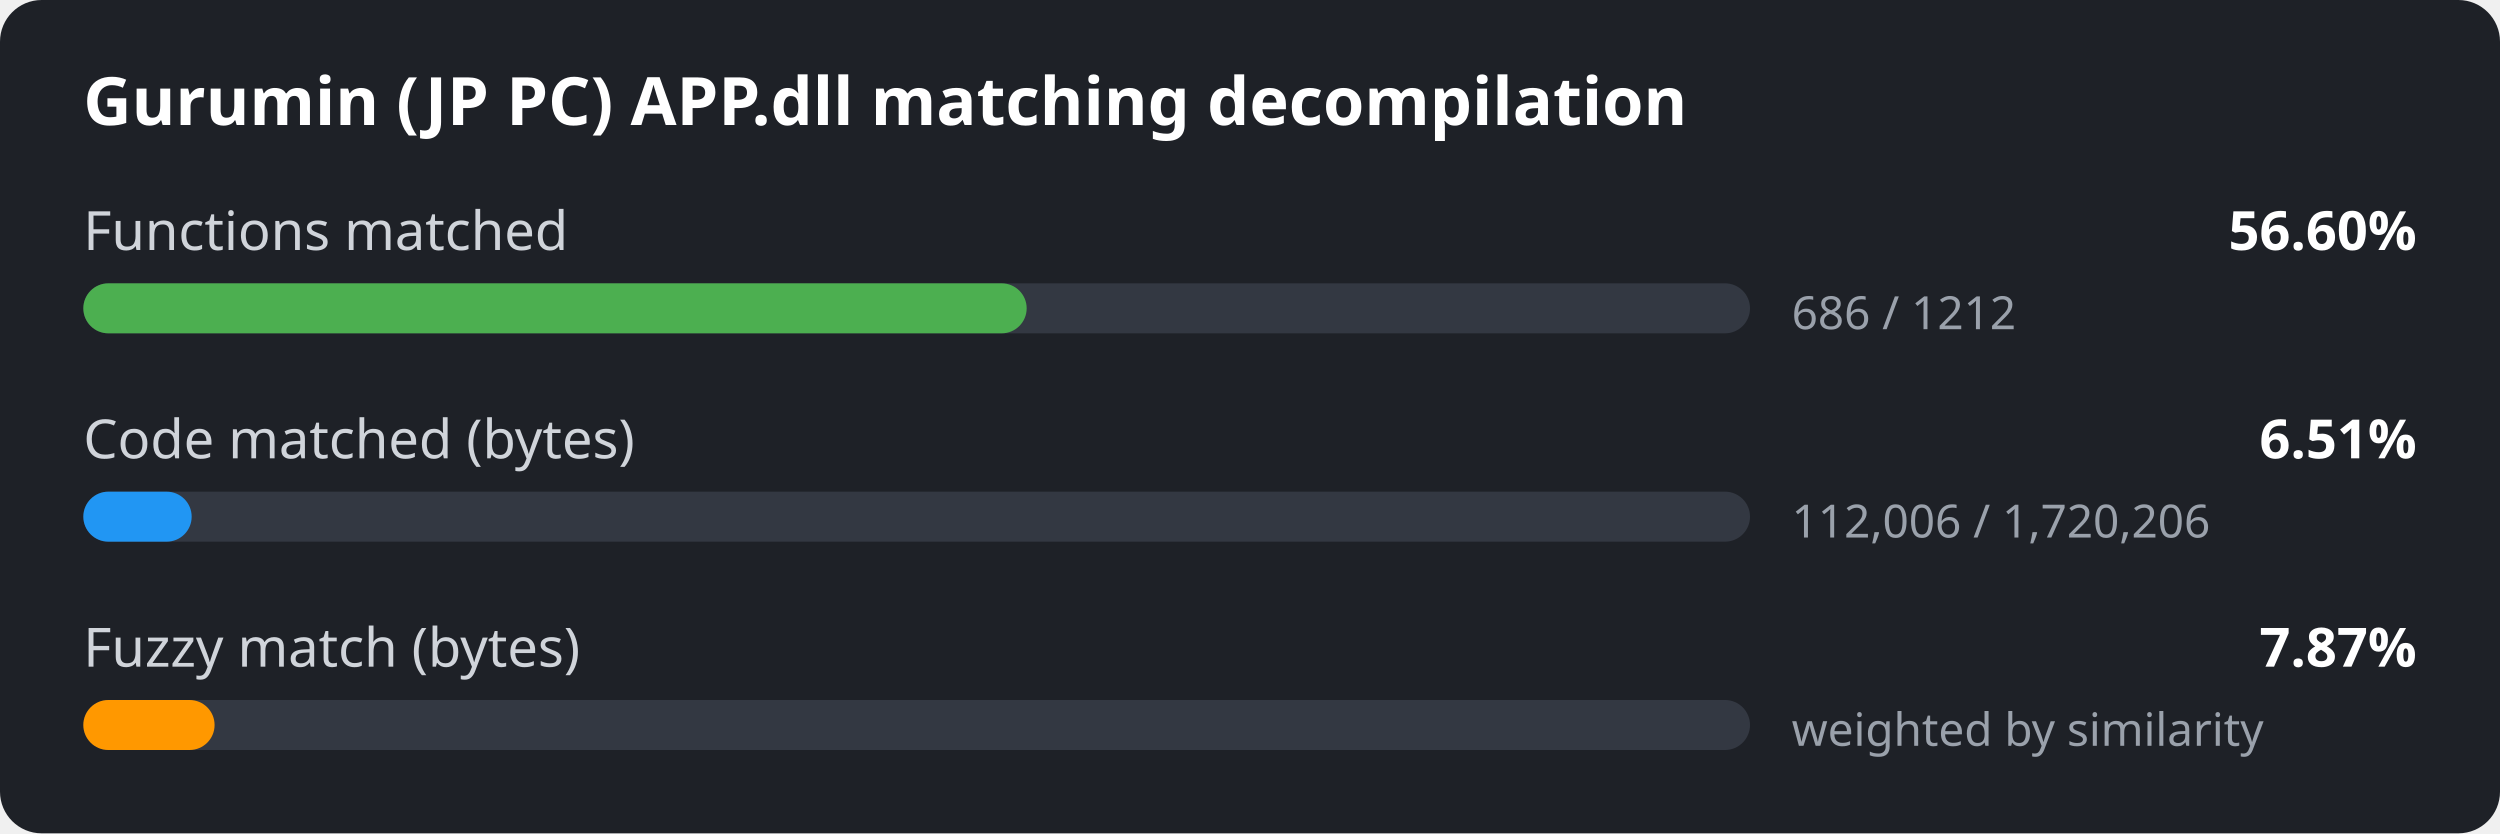
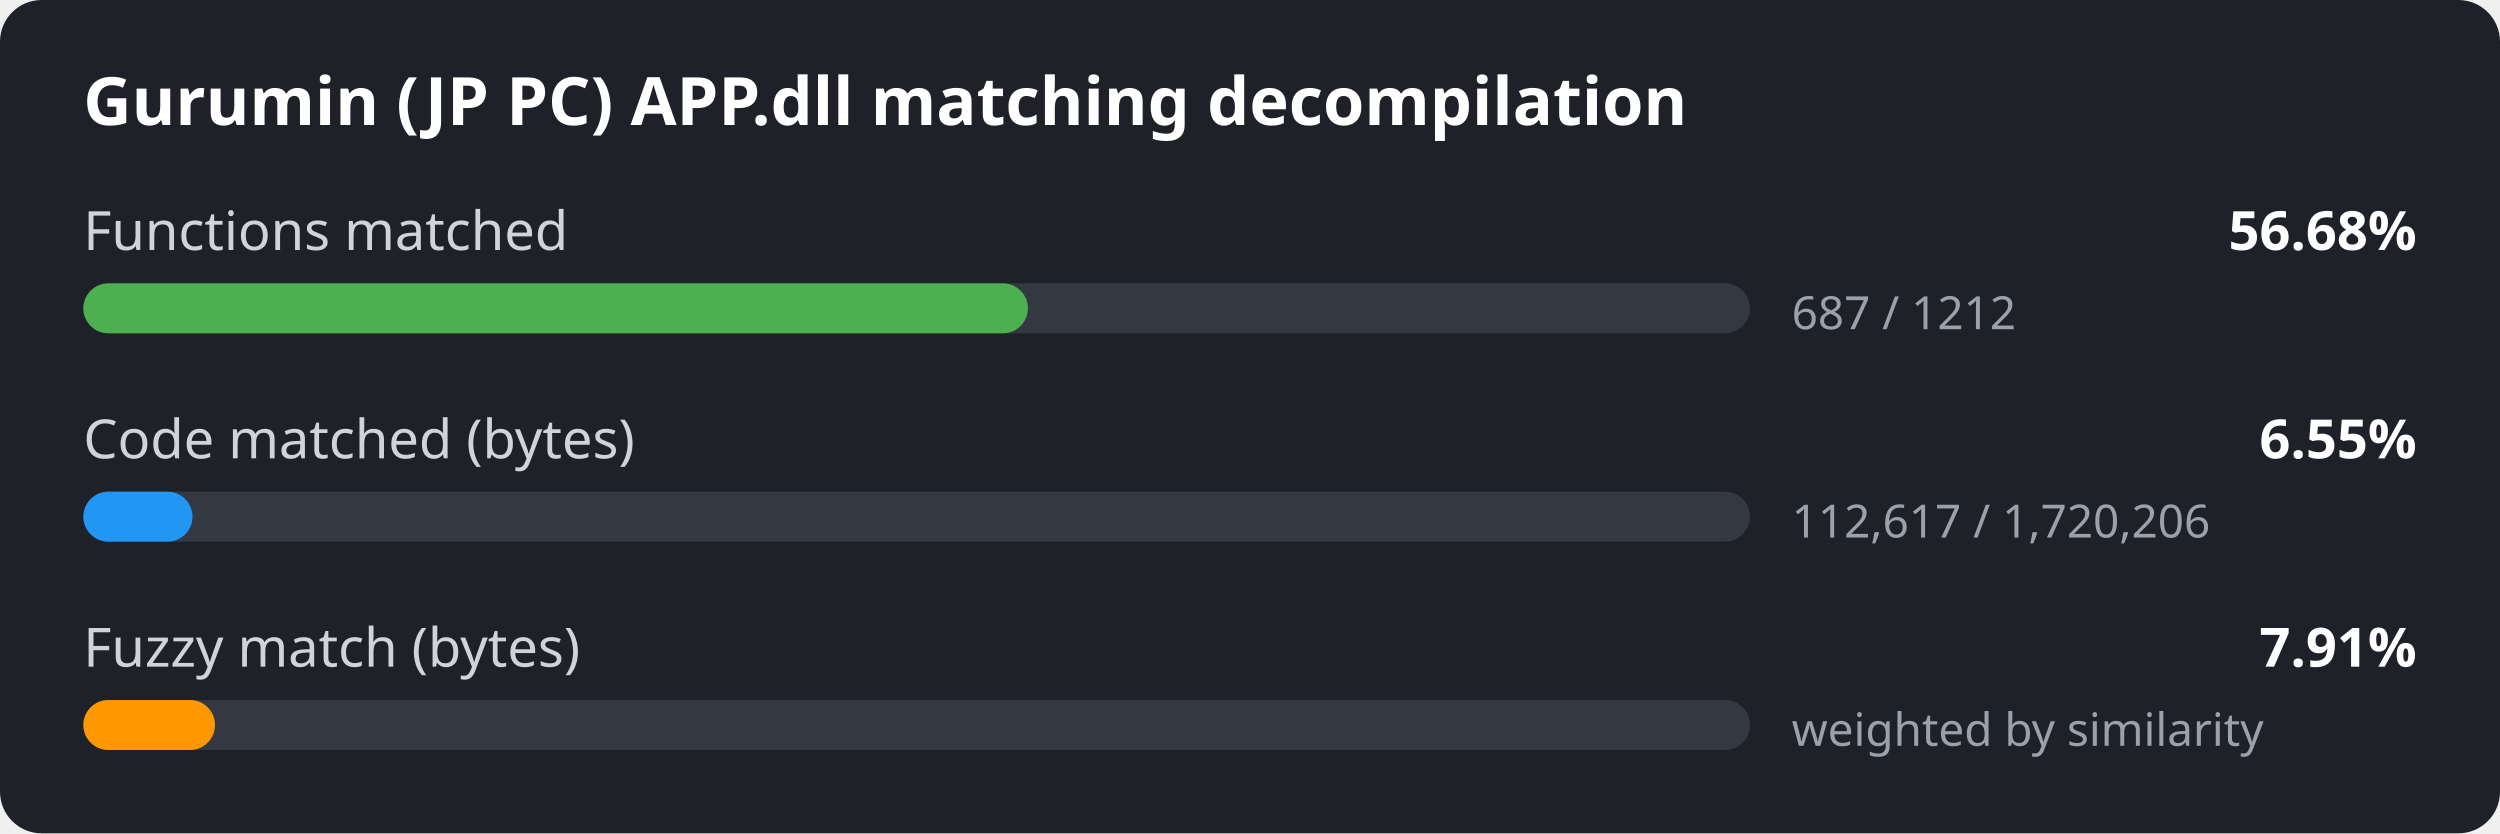
<svg xmlns="http://www.w3.org/2000/svg" width="600" height="200" viewBox="0 0 600 200">
  <style>
.bg { fill: #1e2127; }
.title { font: 600 16px sans-serif; fill: #ffffff; }
.label { font: 13px sans-serif; fill: #d0d4da; }
.value { font: 600 13px sans-serif; fill: #ffffff; }
.detail { font: 11px sans-serif; fill: #9aa1ab; }
.track { fill: #333842; }
</style>
  <rect width="600" height="200" rx="10" class="bg" />
  <text x="20" y="30" class="title">Gurumin (JP PC) APP.dll matching decompilation</text>
  <text x="20" y="60" class="label">Functions matched</text>
-   <text x="580" y="60" class="value" text-anchor="end">56.60%</text>
+   <text x="580" y="60" class="value" text-anchor="end">56.68%</text>
  <rect x="20" y="68" width="400" height="12" rx="6" class="track" />
-   <rect x="20" y="68" width="226.4" height="12" rx="6" fill="#4caf50" />
-   <text x="430" y="79" class="detail">686 / 1212</text>
+   <rect x="20" y="68" width="226.7" height="12" rx="6" fill="#4caf50" />
+   <text x="430" y="79" class="detail">687 / 1212</text>
  <text x="20" y="110" class="label">Code matched (bytes)</text>
-   <text x="580" y="110" class="value" text-anchor="end">6.51%</text>
+   <text x="580" y="110" class="value" text-anchor="end">6.55%</text>
  <rect x="20" y="118" width="400" height="12" rx="6" class="track" />
-   <rect x="20" y="118" width="26.0" height="12" rx="6" fill="#2196f3" />
-   <text x="430" y="129" class="detail">112,006 / 1,720,206</text>
+   <rect x="20" y="118" width="26.2" height="12" rx="6" fill="#2196f3" />
+   <text x="430" y="129" class="detail">112,617 / 1,720,206</text>
  <text x="20" y="160" class="label">Fuzzy match (bytes)</text>
-   <text x="580" y="160" class="value" text-anchor="end">7.87%</text>
+   <text x="580" y="160" class="value" text-anchor="end">7.91%</text>
  <rect x="20" y="168" width="400" height="12" rx="6" class="track" />
-   <rect x="20" y="168" width="31.5" height="12" rx="6" fill="#ff9800" />
+   <rect x="20" y="168" width="31.6" height="12" rx="6" fill="#ff9800" />
  <text x="430" y="179" class="detail">weighted by similarity</text>
</svg>
